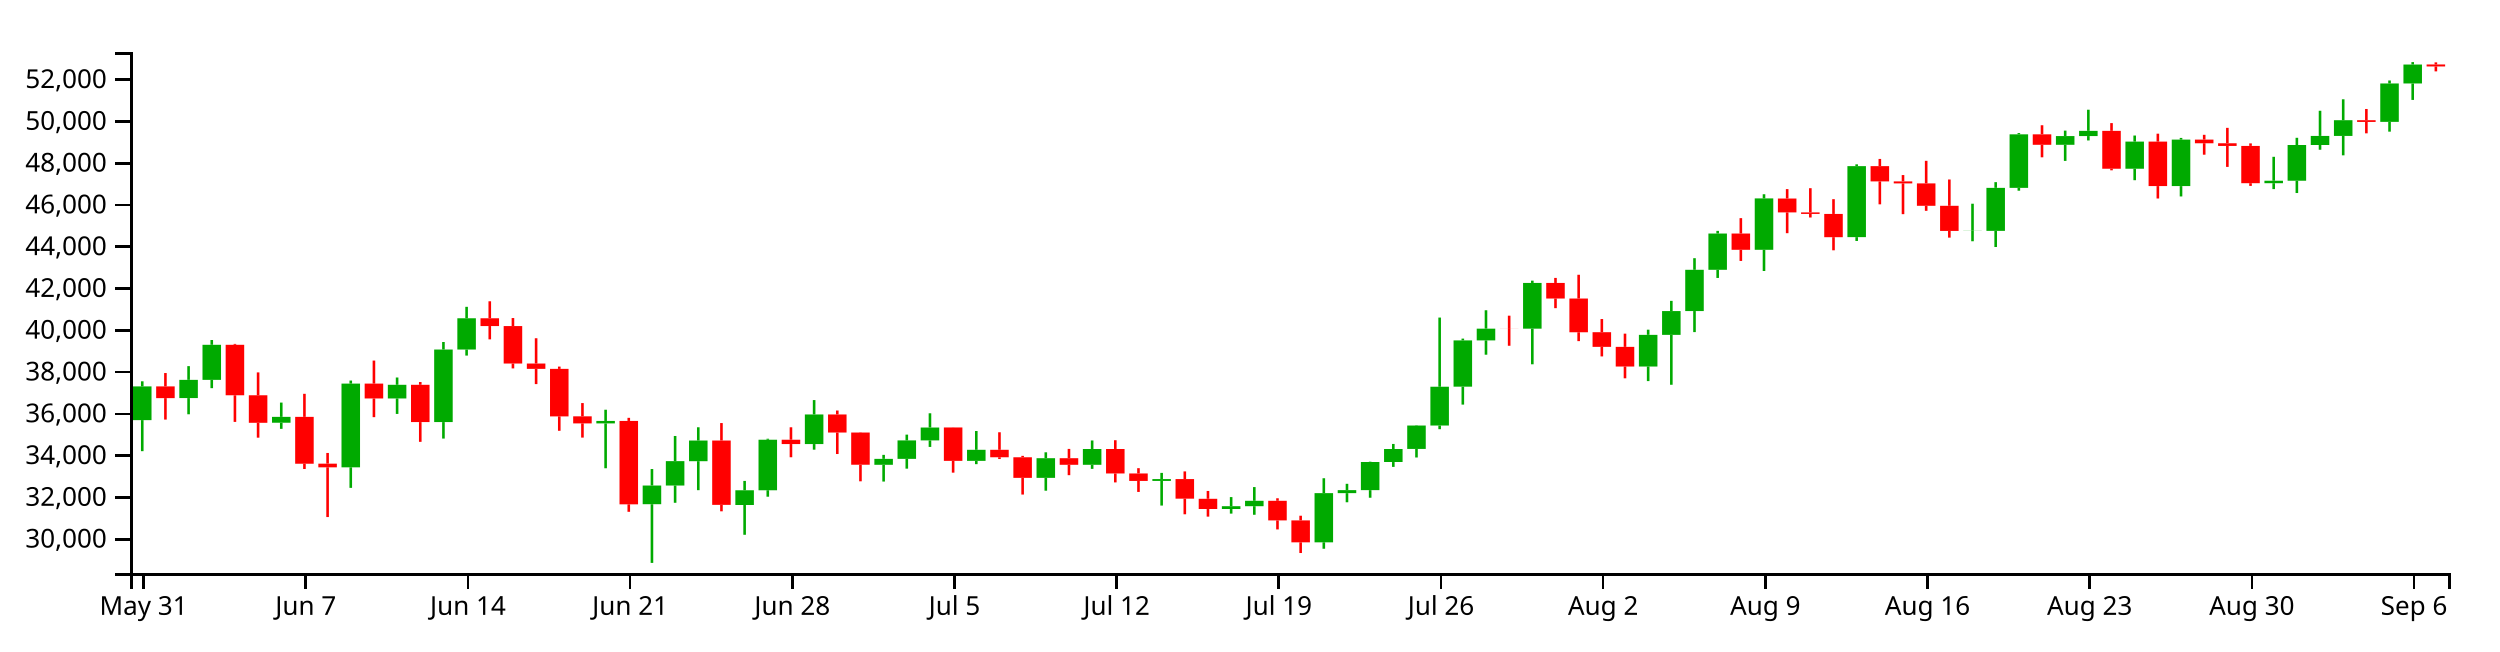
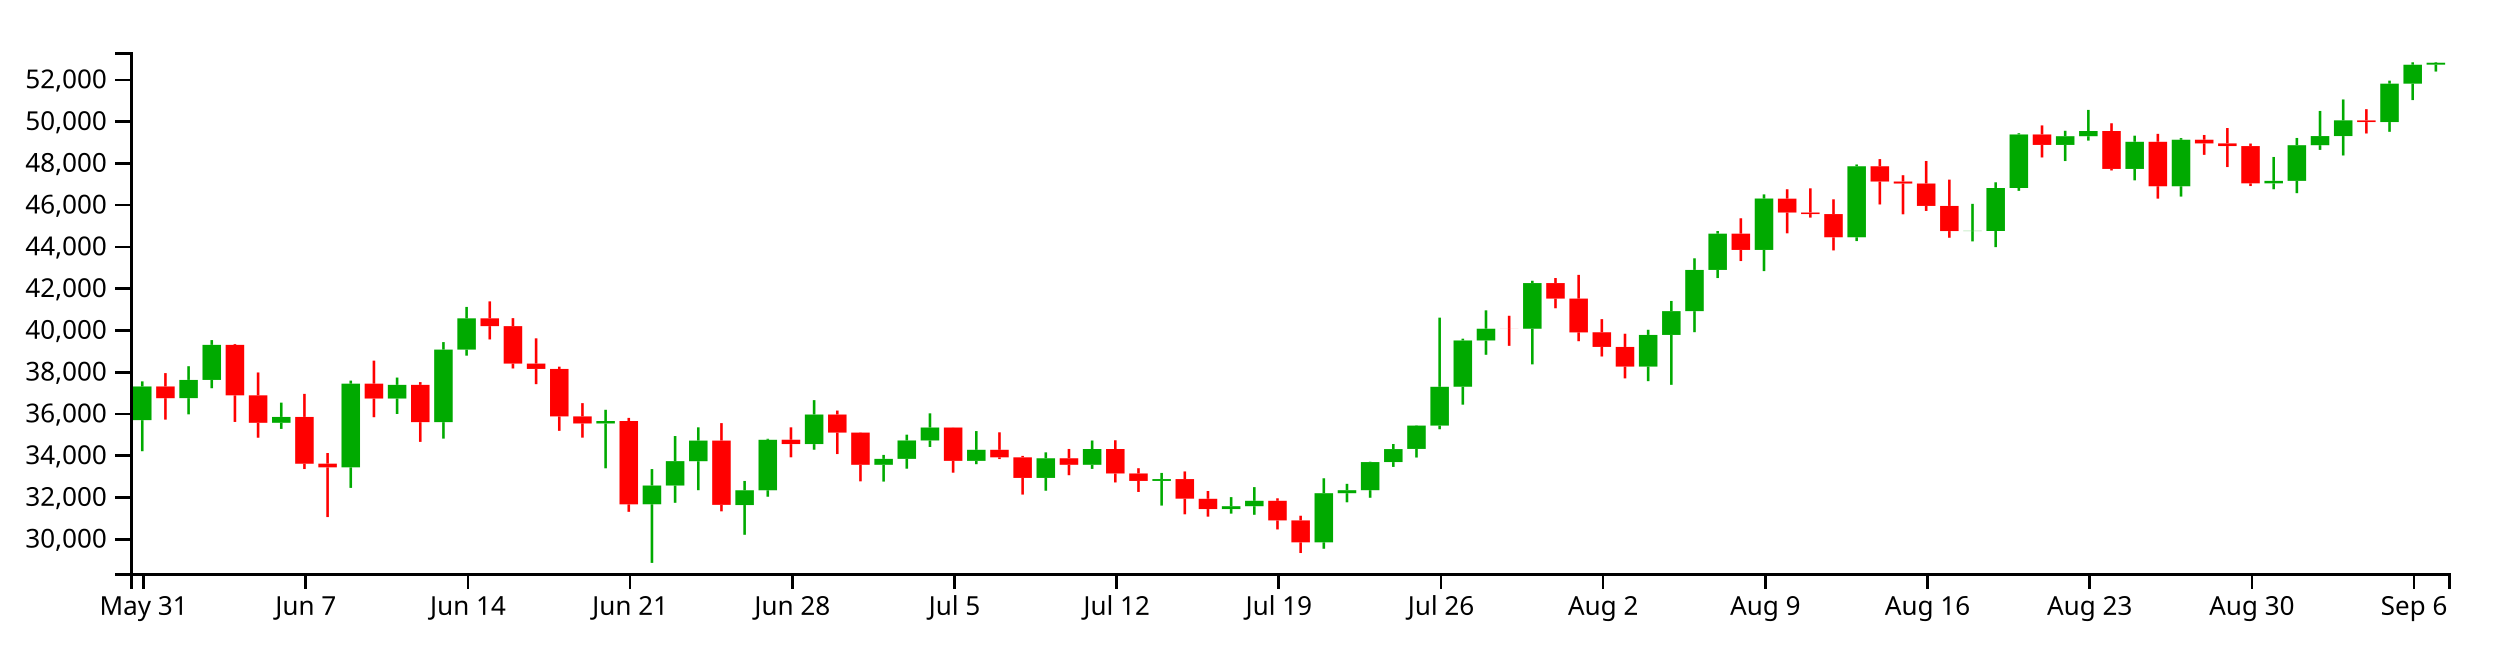
<svg xmlns="http://www.w3.org/2000/svg" version="1.1" width="960" height="250">
  <g transform="translate(50,20)">
    <style>.axis path,.axis line{fill:none;stroke:#000;shape-rendering:crispEdges;}path.candle{stroke:#000000;}path.candle.body{stroke-width:0;}path.candle.up{fill:#00AA00;stroke:#00AA00;}path.candle.down{fill:#FF0000;stroke:#FF0000;}</style>
    <g class="candlestick">
      <g class="data">
-         <path class="candle body up" d="M 1.068 141.319 l 7.117 0 L 8.185 128.384 l -7.117 0 L 1.068 141.319 M 18.86 132.868 l 7.117 0 L 25.978 125.859 l -7.117 0 L 18.86 132.868 M 27.757 125.859 l 7.117 0 L 34.874 112.398 l -7.117 0 L 27.757 125.859 M 54.446 142.323 l 7.117 0 L 61.563 140.075 l -7.117 0 L 54.446 142.323 M 81.136 159.451 l 7.117 0 L 88.253 127.308 l -7.117 0 L 81.136 159.451 M 98.928 133.004 l 7.117 0 L 106.046 127.757 l -7.117 0 L 98.928 133.004 M 116.721 142.082 l 7.117 0 L 123.838 114.213 l -7.117 0 L 116.721 142.082 M 125.618 114.213 l 7.117 0 L 132.735 102.216 l -7.117 0 L 125.618 114.213 M 178.996 142.583 l 7.117 0 L 186.114 141.649 l -7.117 0 L 178.996 142.583 M 196.789 173.621 l 7.117 0 L 203.906 166.439 l -7.117 0 L 196.789 173.621 M 205.686 166.439 l 7.117 0 L 212.803 157.066 l -7.117 0 L 205.686 166.439 M 214.582 157.09 l 7.117 0 L 221.699 149.165 l -7.117 0 L 214.582 157.09 M 232.375 173.926 l 7.117 0 L 239.492 168.251 l -7.117 0 L 232.375 173.926 M 241.271 168.251 l 7.117 0 L 248.389 148.866 l -7.117 0 L 241.271 168.251 M 259.064 150.514 l 7.117 0 L 266.182 139.15 l -7.117 0 L 259.064 150.514 M 285.754 158.476 l 7.117 0 L 292.871 156.196 l -7.117 0 L 285.754 158.476 M 294.65 156.196 l 7.117 0 L 301.767 149.117 l -7.117 0 L 294.65 156.196 M 303.547 149.117 l 7.117 0 L 310.664 144.165 l -7.117 0 L 303.547 149.117 M 321.339 156.969 l 7.117 0 L 328.457 152.719 l -7.117 0 L 321.339 156.969 M 348.029 163.502 l 7.117 0 L 355.146 155.961 l -7.117 0 L 348.029 163.502 M 365.822 158.471 l 7.117 0 L 372.939 152.406 l -7.117 0 L 365.822 158.471 M 392.511 164.678 l 7.117 0 L 399.628 163.949 l -7.117 0 L 392.511 164.678 M 419.2 175.468 l 7.117 0 L 426.317 174.376 l -7.117 0 L 419.2 175.468 M 428.097 174.376 l 7.117 0 L 435.214 172.302 l -7.117 0 L 428.097 174.376 M 454.786 188.25 l 7.117 0 L 461.903 169.367 l -7.117 0 L 454.786 188.25 M 463.683 169.367 l 7.117 0 L 470.8 168.217 l -7.117 0 L 463.683 169.367 M 472.579 168.219 l 7.117 0 L 479.696 157.419 l -7.117 0 L 472.579 168.219 M 481.475 157.419 l 7.117 0 L 488.593 152.413 l -7.117 0 L 481.475 157.419 M 490.372 152.386 l 7.117 0 L 497.489 143.406 l -7.117 0 L 490.372 152.386 M 499.268 143.406 l 7.117 0 L 506.385 128.514 l -7.117 0 L 499.268 143.406 M 508.165 128.485 l 7.117 0 L 515.282 110.705 l -7.117 0 L 508.165 128.485 M 517.061 110.715 l 7.117 0 L 524.178 106.2 l -7.117 0 L 517.061 110.715 M 534.854 106.208 l 7.117 0 L 541.971 88.659 l -7.117 0 L 534.854 106.208 M 579.336 120.738 l 7.117 0 L 586.453 108.577 l -7.117 0 L 579.336 120.738 M 588.233 108.577 l 7.117 0 L 595.35 99.439 l -7.117 0 L 588.233 108.577 M 597.129 99.439 l 7.117 0 L 604.246 83.602 l -7.117 0 L 597.129 99.439 M 606.026 83.602 l 7.117 0 L 613.143 69.68 l -7.117 0 L 606.026 83.602 M 623.818 75.922 l 7.117 0 L 630.936 56.197 l -7.117 0 L 623.818 75.922 M 659.404 71.063 l 7.117 0 L 666.521 43.792 l -7.117 0 L 659.404 71.063 M 703.886 68.69 l 7.117 0 L 711.004 68.615 l -7.117 0 L 703.886 68.69 M 712.783 68.662 l 7.117 0 L 719.9 52.129 l -7.117 0 L 712.783 68.662 M 721.679 52.129 l 7.117 0 L 728.796 31.58 l -7.117 0 L 721.679 52.129 M 739.472 35.595 l 7.117 0 L 746.589 32.247 l -7.117 0 L 739.472 35.595 M 748.369 32.247 l 7.117 0 L 755.486 30.245 l -7.117 0 L 748.369 32.247 M 766.162 44.802 l 7.117 0 L 773.279 34.38 l -7.117 0 L 766.162 44.802 M 783.954 51.461 l 7.117 0 L 791.072 33.606 l -7.117 0 L 783.954 51.461 M 819.54 50.346 l 7.117 0 L 826.657 49.399 l -7.117 0 L 819.54 50.346 M 828.437 49.399 l 7.117 0 L 835.554 35.686 l -7.117 0 L 828.437 49.399 M 837.333 35.686 l 7.117 0 L 844.45 32.188 l -7.117 0 L 837.333 35.686 M 846.23 32.188 l 7.117 0 L 853.347 26.152 l -7.117 0 L 846.23 32.188 M 864.022 26.806 l 7.117 0 L 871.14 12.053 l -7.117 0 L 864.022 26.806 M 872.919 12.053 l 7.117 0 L 880.036 4.777 l -7.117 0 L 872.919 12.053" />
-         <path class="candle body down" d="M 9.964 128.384 l 7.117 0 L 17.081 132.882 l -7.117 0 L 9.964 128.384 M 36.653 112.398 l 7.117 0 L 43.77 131.792 l -7.117 0 L 36.653 112.398 M 45.55 131.791 l 7.117 0 L 52.667 142.346 l -7.117 0 L 45.55 131.791 M 63.343 140.075 l 7.117 0 L 70.46 158.071 l -7.117 0 L 63.343 140.075 M 72.239 158.038 l 7.117 0 L 79.356 159.45 l -7.117 0 L 72.239 158.038 M 90.032 127.308 l 7.117 0 L 97.149 133.021 l -7.117 0 L 90.032 127.308 M 107.825 127.757 l 7.117 0 L 114.942 142.082 l -7.117 0 L 107.825 127.757 M 134.514 102.216 l 7.117 0 L 141.631 105.201 l -7.117 0 L 134.514 102.216 M 143.411 105.203 l 7.117 0 L 150.528 119.6 l -7.117 0 L 143.411 105.203 M 152.307 119.6 l 7.117 0 L 159.424 121.653 l -7.117 0 L 152.307 119.6 M 161.204 121.653 l 7.117 0 L 168.321 139.887 l -7.117 0 L 161.204 121.653 M 170.1 139.881 l 7.117 0 L 177.217 142.583 l -7.117 0 L 170.1 139.881 M 187.893 141.649 l 7.117 0 L 195.01 173.663 l -7.117 0 L 187.893 141.649 M 223.479 149.165 l 7.117 0 L 230.596 173.859 l -7.117 0 L 223.479 149.165 M 250.168 148.849 l 7.117 0 L 257.285 150.514 l -7.117 0 L 250.168 148.849 M 267.961 139.15 l 7.117 0 L 275.078 146.102 l -7.117 0 L 267.961 139.15 M 276.857 146.102 l 7.117 0 L 283.974 158.457 l -7.117 0 L 276.857 146.102 M 312.443 144.152 l 7.117 0 L 319.56 156.969 l -7.117 0 L 312.443 144.152 M 330.236 152.719 l 7.117 0 L 337.353 155.59 l -7.117 0 L 330.236 152.719 M 339.132 155.59 l 7.117 0 L 346.25 163.502 l -7.117 0 L 339.132 155.59 M 356.925 155.961 l 7.117 0 L 364.042 158.471 l -7.117 0 L 356.925 155.961 M 374.718 152.406 l 7.117 0 L 381.835 161.81 l -7.117 0 L 374.718 152.406 M 383.615 161.808 l 7.117 0 L 390.732 164.673 l -7.117 0 L 383.615 161.808 M 401.407 163.949 l 7.117 0 L 408.525 171.489 l -7.117 0 L 401.407 163.949 M 410.304 171.533 l 7.117 0 L 417.421 175.468 l -7.117 0 L 410.304 171.533 M 436.993 172.302 l 7.117 0 L 444.11 179.834 l -7.117 0 L 436.993 172.302 M 445.89 179.834 l 7.117 0 L 453.007 188.25 l -7.117 0 L 445.89 179.834 M 525.958 106.2 l 7.117 0 L 533.075 106.225 l -7.117 0 L 525.958 106.2 M 543.75 88.659 l 7.117 0 L 550.868 94.631 l -7.117 0 L 543.75 88.659 M 552.647 94.631 l 7.117 0 L 559.764 107.597 l -7.117 0 L 552.647 94.631 M 561.543 107.558 l 7.117 0 L 568.661 113.192 l -7.117 0 L 561.543 107.558 M 570.44 113.2 l 7.117 0 L 577.557 120.738 l -7.117 0 L 570.44 113.2 M 614.922 69.68 l 7.117 0 L 622.039 75.921 l -7.117 0 L 614.922 69.68 M 632.715 56.233 l 7.117 0 L 639.832 61.559 l -7.117 0 L 632.715 56.233 M 641.611 61.559 l 7.117 0 L 648.729 62.152 l -7.117 0 L 641.611 61.559 M 650.508 62.155 l 7.117 0 L 657.625 71.072 l -7.117 0 L 650.508 62.155 M 668.301 43.792 l 7.117 0 L 675.418 49.659 l -7.117 0 L 668.301 43.792 M 677.197 49.659 l 7.117 0 L 684.314 50.419 l -7.117 0 L 677.197 49.659 M 686.094 50.419 l 7.117 0 L 693.211 59.021 l -7.117 0 L 686.094 50.419 M 694.99 59.021 l 7.117 0 L 702.107 68.69 l -7.117 0 L 694.99 59.021 M 730.576 31.58 l 7.117 0 L 737.693 35.595 l -7.117 0 L 730.576 31.58 M 757.265 30.245 l 7.117 0 L 764.382 44.802 l -7.117 0 L 757.265 30.245 M 775.058 34.38 l 7.117 0 L 782.175 51.461 l -7.117 0 L 775.058 34.38 M 792.851 33.606 l 7.117 0 L 799.968 35.006 l -7.117 0 L 792.851 33.606 M 801.747 35.006 l 7.117 0 L 808.864 36.028 l -7.117 0 L 801.747 35.006 M 810.644 36.028 l 7.117 0 L 817.761 50.346 l -7.117 0 L 810.644 36.028 M 855.126 26.161 l 7.117 0 L 862.243 26.822 l -7.117 0 L 855.126 26.161 M 881.815 4.759 l 7.117 0 L 888.932 5.523 l -7.117 0 L 881.815 4.759" />
+         <path class="candle body up" d="M 1.068 141.34 l 7.117 0 L 8.185 128.41 l -7.117 0 L 1.068 141.34 M 18.86 132.892 l 7.117 0 L 25.978 125.885 l -7.117 0 L 18.86 132.892 M 27.757 125.885 l 7.117 0 L 34.874 112.43 l -7.117 0 L 27.757 125.885 M 54.446 142.343 l 7.117 0 L 61.563 140.096 l -7.117 0 L 54.446 142.343 M 81.136 159.464 l 7.117 0 L 88.253 127.334 l -7.117 0 L 81.136 159.464 M 98.928 133.028 l 7.117 0 L 106.046 127.783 l -7.117 0 L 98.928 133.028 M 116.721 142.102 l 7.117 0 L 123.838 114.244 l -7.117 0 L 116.721 142.102 M 125.618 114.244 l 7.117 0 L 132.735 102.251 l -7.117 0 L 125.618 114.244 M 178.996 142.603 l 7.117 0 L 186.114 141.669 l -7.117 0 L 178.996 142.603 M 196.789 173.63 l 7.117 0 L 203.906 166.45 l -7.117 0 L 196.789 173.63 M 205.686 166.45 l 7.117 0 L 212.803 157.081 l -7.117 0 L 205.686 166.45 M 214.582 157.105 l 7.117 0 L 221.699 149.183 l -7.117 0 L 214.582 157.105 M 232.375 173.935 l 7.117 0 L 239.492 168.261 l -7.117 0 L 232.375 173.935 M 241.271 168.261 l 7.117 0 L 248.389 148.884 l -7.117 0 L 241.271 168.261 M 259.064 150.531 l 7.117 0 L 266.182 139.171 l -7.117 0 L 259.064 150.531 M 285.754 158.49 l 7.117 0 L 292.871 156.211 l -7.117 0 L 285.754 158.49 M 294.65 156.211 l 7.117 0 L 301.767 149.134 l -7.117 0 L 294.65 156.211 M 303.547 149.134 l 7.117 0 L 310.664 144.184 l -7.117 0 L 303.547 149.134 M 321.339 156.984 l 7.117 0 L 328.457 152.735 l -7.117 0 L 321.339 156.984 M 348.029 163.514 l 7.117 0 L 355.146 155.976 l -7.117 0 L 348.029 163.514 M 365.822 158.486 l 7.117 0 L 372.939 152.423 l -7.117 0 L 365.822 158.486 M 392.511 164.69 l 7.117 0 L 399.628 163.961 l -7.117 0 L 392.511 164.69 M 419.2 175.476 l 7.117 0 L 426.317 174.384 l -7.117 0 L 419.2 175.476 M 428.097 174.384 l 7.117 0 L 435.214 172.311 l -7.117 0 L 428.097 174.384 M 454.786 188.253 l 7.117 0 L 461.903 169.377 l -7.117 0 L 454.786 188.253 M 463.683 169.377 l 7.117 0 L 470.8 168.228 l -7.117 0 L 463.683 169.377 M 472.579 168.23 l 7.117 0 L 479.696 157.433 l -7.117 0 L 472.579 168.23 M 481.475 157.433 l 7.117 0 L 488.593 152.43 l -7.117 0 L 481.475 157.433 M 490.372 152.403 l 7.117 0 L 497.489 143.426 l -7.117 0 L 490.372 152.403 M 499.268 143.426 l 7.117 0 L 506.385 128.54 l -7.117 0 L 499.268 143.426 M 508.165 128.51 l 7.117 0 L 515.282 110.737 l -7.117 0 L 508.165 128.51 M 517.061 110.747 l 7.117 0 L 524.178 106.234 l -7.117 0 L 517.061 110.747 M 534.854 106.242 l 7.117 0 L 541.971 88.699 l -7.117 0 L 534.854 106.242 M 579.336 120.767 l 7.117 0 L 586.453 108.61 l -7.117 0 L 579.336 120.767 M 588.233 108.61 l 7.117 0 L 595.35 99.475 l -7.117 0 L 588.233 108.61 M 597.129 99.475 l 7.117 0 L 604.246 83.644 l -7.117 0 L 597.129 99.475 M 606.026 83.644 l 7.117 0 L 613.143 69.727 l -7.117 0 L 606.026 83.644 M 623.818 75.967 l 7.117 0 L 630.936 56.25 l -7.117 0 L 623.818 75.967 M 659.404 71.11 l 7.117 0 L 666.521 43.849 l -7.117 0 L 659.404 71.11 M 703.886 68.738 l 7.117 0 L 711.004 68.663 l -7.117 0 L 703.886 68.738 M 712.783 68.71 l 7.117 0 L 719.9 52.183 l -7.117 0 L 712.783 68.71 M 721.679 52.183 l 7.117 0 L 728.796 31.641 l -7.117 0 L 721.679 52.183 M 739.472 35.655 l 7.117 0 L 746.589 32.309 l -7.117 0 L 739.472 35.655 M 748.369 32.309 l 7.117 0 L 755.486 30.307 l -7.117 0 L 748.369 32.309 M 766.162 44.859 l 7.117 0 L 773.279 34.441 l -7.117 0 L 766.162 44.859 M 783.954 51.515 l 7.117 0 L 791.072 33.667 l -7.117 0 L 783.954 51.515 M 819.54 50.4 l 7.117 0 L 826.657 49.454 l -7.117 0 L 819.54 50.4 M 828.437 49.454 l 7.117 0 L 835.554 35.746 l -7.117 0 L 828.437 49.454 M 837.333 35.746 l 7.117 0 L 844.45 32.249 l -7.117 0 L 837.333 35.746 M 846.23 32.249 l 7.117 0 L 853.347 26.216 l -7.117 0 L 846.23 32.249 M 864.022 26.87 l 7.117 0 L 871.14 12.122 l -7.117 0 L 864.022 26.87 M 872.919 12.122 l 7.117 0 L 880.036 4.849 l -7.117 0 L 872.919 12.122 M 881.815 4.831 l 7.117 0 L 888.932 4.088 l -7.117 0 L 881.815 4.831" />
+         <path class="candle body down" d="M 9.964 128.41 l 7.117 0 L 17.081 132.906 l -7.117 0 L 9.964 128.41 M 36.653 112.43 l 7.117 0 L 43.77 131.816 l -7.117 0 L 36.653 112.43 M 45.55 131.815 l 7.117 0 L 52.667 142.366 l -7.117 0 L 45.55 131.815 M 63.343 140.096 l 7.117 0 L 70.46 158.085 l -7.117 0 L 63.343 140.096 M 72.239 158.052 l 7.117 0 L 79.356 159.464 l -7.117 0 L 72.239 158.052 M 90.032 127.334 l 7.117 0 L 97.149 133.045 l -7.117 0 L 90.032 127.334 M 107.825 127.783 l 7.117 0 L 114.942 142.103 l -7.117 0 L 107.825 127.783 M 134.514 102.251 l 7.117 0 L 141.631 105.236 l -7.117 0 L 134.514 102.251 M 143.411 105.237 l 7.117 0 L 150.528 119.628 l -7.117 0 L 143.411 105.237 M 152.307 119.628 l 7.117 0 L 159.424 121.681 l -7.117 0 L 152.307 119.628 M 161.204 121.681 l 7.117 0 L 168.321 139.908 l -7.117 0 L 161.204 121.681 M 170.1 139.903 l 7.117 0 L 177.217 142.603 l -7.117 0 L 170.1 139.903 M 187.893 141.669 l 7.117 0 L 195.01 173.671 l -7.117 0 L 187.893 141.669 M 223.479 149.183 l 7.117 0 L 230.596 173.868 l -7.117 0 L 223.479 149.183 M 250.168 148.867 l 7.117 0 L 257.285 150.531 l -7.117 0 L 250.168 148.867 M 267.961 139.171 l 7.117 0 L 275.078 146.12 l -7.117 0 L 267.961 139.171 M 276.857 146.12 l 7.117 0 L 283.974 158.471 l -7.117 0 L 276.857 146.12 M 312.443 144.171 l 7.117 0 L 319.56 156.984 l -7.117 0 L 312.443 144.171 M 330.236 152.735 l 7.117 0 L 337.353 155.605 l -7.117 0 L 330.236 152.735 M 339.132 155.605 l 7.117 0 L 346.25 163.514 l -7.117 0 L 339.132 155.605 M 356.925 155.976 l 7.117 0 L 364.042 158.486 l -7.117 0 L 356.925 155.976 M 374.718 152.423 l 7.117 0 L 381.835 161.823 l -7.117 0 L 374.718 152.423 M 383.615 161.821 l 7.117 0 L 390.732 164.684 l -7.117 0 L 383.615 161.821 M 401.407 163.961 l 7.117 0 L 408.525 171.498 l -7.117 0 L 401.407 163.961 M 410.304 171.542 l 7.117 0 L 417.421 175.476 l -7.117 0 L 410.304 171.542 M 436.993 172.311 l 7.117 0 L 444.11 179.84 l -7.117 0 L 436.993 172.311 M 445.89 179.84 l 7.117 0 L 453.007 188.253 l -7.117 0 L 445.89 179.84 M 525.958 106.234 l 7.117 0 L 533.075 106.258 l -7.117 0 L 525.958 106.234 M 543.75 88.7 l 7.117 0 L 550.868 94.669 l -7.117 0 L 543.75 88.7 M 552.647 94.669 l 7.117 0 L 559.764 107.63 l -7.117 0 L 552.647 94.669 M 561.543 107.591 l 7.117 0 L 568.661 113.223 l -7.117 0 L 561.543 107.591 M 570.44 113.231 l 7.117 0 L 577.557 120.767 l -7.117 0 L 570.44 113.231 M 614.922 69.727 l 7.117 0 L 622.039 75.967 l -7.117 0 L 614.922 69.727 M 632.715 56.286 l 7.117 0 L 639.832 61.609 l -7.117 0 L 632.715 56.286 M 641.611 61.609 l 7.117 0 L 648.729 62.202 l -7.117 0 L 641.611 61.609 M 650.508 62.205 l 7.117 0 L 657.625 71.119 l -7.117 0 L 650.508 62.205 M 668.301 43.849 l 7.117 0 L 675.418 49.714 l -7.117 0 L 668.301 43.849 M 677.197 49.714 l 7.117 0 L 684.314 50.473 l -7.117 0 L 677.197 49.714 M 686.094 50.473 l 7.117 0 L 693.211 59.073 l -7.117 0 L 686.094 50.473 M 694.99 59.073 l 7.117 0 L 702.107 68.738 l -7.117 0 L 694.99 59.073 M 730.576 31.641 l 7.117 0 L 737.693 35.655 l -7.117 0 L 730.576 31.641 M 757.265 30.307 l 7.117 0 L 764.382 44.859 l -7.117 0 L 757.265 30.307 M 775.058 34.441 l 7.117 0 L 782.175 51.515 l -7.117 0 L 775.058 34.441 M 792.851 33.667 l 7.117 0 L 799.968 35.066 l -7.117 0 L 792.851 33.667 M 801.747 35.066 l 7.117 0 L 808.864 36.089 l -7.117 0 L 801.747 35.066 M 810.644 36.088 l 7.117 0 L 817.761 50.4 l -7.117 0 L 810.644 36.088 M 855.126 26.225 l 7.117 0 L 862.243 26.885 l -7.117 0 L 855.126 26.225" />
        <path class="candle body equal" />
-         <path class="candle wick up" d="M 4.626 126.418 L 4.626 128.384 M 4.626 141.319 L 4.626 153.25 M 22.419 120.594 L 22.419 125.859 M 22.419 132.868 L 22.419 139.083 M 31.315 110.56 L 31.315 112.398 M 31.315 125.859 L 31.315 129.057 M 58.005 134.591 L 58.005 140.075 M 58.005 142.323 L 58.005 144.682 M 84.694 126.131 L 84.694 127.308 M 84.694 159.451 L 84.694 167.343 M 102.487 124.963 L 102.487 127.757 M 102.487 133.004 L 102.487 138.949 M 120.28 111.33 L 120.28 114.213 M 120.28 142.082 L 120.28 148.412 M 129.176 97.822 L 129.176 102.216 M 129.176 114.213 L 129.176 116.544 M 182.555 137.337 L 182.555 141.649 M 182.555 142.583 L 182.555 159.81 M 200.348 160.108 L 200.348 166.439 M 200.348 173.621 L 200.348 196.154 M 209.244 147.417 L 209.244 157.066 M 209.244 166.439 L 209.244 173.069 M 218.141 144.072 L 218.141 149.165 M 218.141 157.09 L 218.141 168.228 M 235.934 164.671 L 235.934 168.251 M 235.934 173.926 L 235.934 185.357 M 244.83 148.476 L 244.83 148.866 M 244.83 168.251 L 244.83 170.739 M 262.623 133.629 L 262.623 139.15 M 262.623 150.514 L 262.623 152.676 M 289.312 154.668 L 289.312 156.196 M 289.312 158.476 L 289.312 164.919 M 298.209 146.899 L 298.209 149.117 M 298.209 156.196 L 298.209 159.964 M 307.105 138.699 L 307.105 144.165 M 307.105 149.117 L 307.105 151.619 M 324.898 145.509 L 324.898 152.719 M 324.898 156.969 L 324.898 158.238 M 351.587 153.682 L 351.587 155.961 M 351.587 163.502 L 351.587 168.432 M 369.38 149.142 L 369.38 152.406 M 369.38 158.471 L 369.38 160.047 M 396.07 161.59 L 396.07 163.949 M 396.07 164.678 L 396.07 174.136 M 422.759 170.88 L 422.759 174.376 M 422.759 175.468 L 422.759 177.229 M 431.655 167.037 L 431.655 172.302 M 431.655 174.376 L 431.655 177.673 M 458.345 163.644 L 458.345 169.367 M 458.345 188.25 L 458.345 190.719 M 467.241 165.783 L 467.241 168.217 M 467.241 169.367 L 467.241 172.868 M 476.138 157.291 L 476.138 157.419 M 476.138 168.219 L 476.138 171.133 M 485.034 150.473 L 485.034 152.413 M 485.034 157.419 L 485.034 159.287 M 493.93 143.27 L 493.93 143.406 M 493.93 152.386 L 493.93 155.678 M 502.827 101.945 L 502.827 128.514 M 502.827 143.406 L 502.827 144.812 M 511.723 110.026 L 511.723 110.705 M 511.723 128.485 L 511.723 135.369 M 520.62 99.138 L 520.62 106.2 M 520.62 110.715 L 520.62 116.207 M 538.413 87.774 L 538.413 88.659 M 538.413 106.208 L 538.413 119.887 M 582.895 106.6 L 582.895 108.577 M 582.895 120.738 L 582.895 126.341 M 591.791 95.528 L 591.791 99.439 M 591.791 108.577 L 591.791 127.752 M 600.688 79.146 L 600.688 83.602 M 600.688 99.439 L 600.688 107.529 M 609.584 68.657 L 609.584 69.68 M 609.584 83.602 L 609.584 86.734 M 627.377 54.587 L 627.377 56.197 M 627.377 75.922 L 627.377 84.066 M 662.963 43.102 L 662.963 43.792 M 662.963 71.063 L 662.963 72.528 M 707.445 58.23 L 707.445 68.615 M 707.445 68.69 L 707.445 72.642 M 716.341 49.944 L 716.341 52.129 M 716.341 68.662 L 716.341 74.852 M 725.238 31.094 L 725.238 31.58 M 725.238 52.129 L 725.238 53.233 M 743.031 30.156 L 743.031 32.247 M 743.031 35.595 L 743.031 41.786 M 751.927 22.134 L 751.927 30.245 M 751.927 32.247 L 751.927 33.934 M 769.72 32.046 L 769.72 34.38 M 769.72 44.802 L 769.72 49.196 M 787.513 32.964 L 787.513 33.606 M 787.513 51.461 L 787.513 55.438 M 823.099 40.213 L 823.099 49.399 M 823.099 50.346 L 823.099 52.615 M 831.995 32.915 L 831.995 35.686 M 831.995 49.399 L 831.995 54.123 M 840.892 22.534 L 840.892 32.188 M 840.892 35.686 L 840.892 37.503 M 849.788 18.124 L 849.788 26.152 M 849.788 32.188 L 849.788 39.646 M 867.581 10.905 L 867.581 12.053 M 867.581 26.806 L 867.581 30.557 M 876.477 3.846 L 876.477 4.777 M 876.477 12.053 L 876.477 18.37" style="stroke-width: 1px;" />
-         <path class="candle wick down" d="M 13.523 123.243 L 13.523 128.384 M 13.523 132.882 L 13.523 141.121 M 40.212 112.059 L 40.212 112.398 M 40.212 131.792 L 40.212 142.01 M 49.108 123.001 L 49.108 131.791 M 49.108 142.346 L 49.108 148.067 M 66.901 131.222 L 66.901 140.075 M 66.901 158.071 L 66.901 160.099 M 75.798 153.938 L 75.798 158.038 M 75.798 159.45 L 75.798 178.547 M 93.591 118.461 L 93.591 127.308 M 93.591 133.021 L 93.591 140.19 M 111.383 126.701 L 111.383 127.757 M 111.383 142.082 L 111.383 149.668 M 138.073 95.689 L 138.073 102.216 M 138.073 105.201 L 138.073 110.316 M 146.969 102.128 L 146.969 105.203 M 146.969 119.6 L 146.969 121.469 M 155.866 109.887 L 155.866 119.6 M 155.866 121.653 L 155.866 127.493 M 164.762 120.772 L 164.762 121.653 M 164.762 139.887 L 164.762 145.426 M 173.659 134.776 L 173.659 139.881 M 173.659 142.583 L 173.659 148.039 M 191.451 140.447 L 191.451 141.649 M 191.451 173.663 L 191.451 176.532 M 227.037 142.452 L 227.037 149.165 M 227.037 173.859 L 227.037 176.342 M 253.727 144.075 L 253.727 148.849 M 253.727 150.514 L 253.727 155.585 M 271.519 137.639 L 271.519 139.15 M 271.519 146.102 L 271.519 154.343 M 280.416 146.001 L 280.416 146.102 M 280.416 158.457 L 280.416 164.823 M 316.002 144.106 L 316.002 144.152 M 316.002 156.969 L 316.002 161.498 M 333.794 145.989 L 333.794 152.719 M 333.794 155.59 L 333.794 156.266 M 342.691 155.048 L 342.691 155.59 M 342.691 163.502 L 342.691 169.909 M 360.484 152.382 L 360.484 155.961 M 360.484 158.471 L 360.484 162.467 M 378.277 149.042 L 378.277 152.406 M 378.277 161.81 L 378.277 165.246 M 387.173 159.778 L 387.173 161.808 M 387.173 164.673 L 387.173 168.904 M 404.966 161.019 L 404.966 163.949 M 404.966 171.489 L 404.966 177.481 M 413.862 168.527 L 413.862 171.533 M 413.862 175.468 L 413.862 178.387 M 440.552 171.336 L 440.552 172.302 M 440.552 179.834 L 440.552 183.3 M 449.448 178.041 L 449.448 179.834 M 449.448 188.25 L 449.448 192.36 M 529.516 101.223 L 529.516 106.2 M 529.516 106.225 L 529.516 112.774 M 547.309 86.721 L 547.309 88.659 M 547.309 94.631 L 547.309 98.334 M 556.206 85.51 L 556.206 94.631 M 556.206 107.597 L 556.206 110.993 M 565.102 102.507 L 565.102 107.558 M 565.102 113.192 L 565.102 116.865 M 573.998 108.121 L 573.998 113.2 M 573.998 120.738 L 573.998 125.27 M 618.481 63.764 L 618.481 69.68 M 618.481 75.921 L 618.481 80.2 M 636.273 52.615 L 636.273 56.233 M 636.273 61.559 L 636.273 69.544 M 645.17 52.266 L 645.17 61.559 M 645.17 62.152 L 645.17 63.515 M 654.066 56.48 L 654.066 62.155 M 654.066 71.072 L 654.066 76.117 M 671.859 41.032 L 671.859 43.792 M 671.859 49.659 L 671.859 58.462 M 680.756 47.223 L 680.756 49.659 M 680.756 50.419 L 680.756 62.24 M 689.652 41.756 L 689.652 50.419 M 689.652 59.021 L 689.652 60.957 M 698.549 48.925 L 698.549 59.021 M 698.549 68.69 L 698.549 71.256 M 734.134 28.094 L 734.134 31.58 M 734.134 35.595 L 734.134 40.407 M 760.824 27.268 L 760.824 30.245 M 760.824 44.802 L 760.824 45.396 M 778.617 31.336 L 778.617 34.38 M 778.617 51.461 L 778.617 56.224 M 796.409 31.768 L 796.409 33.606 M 796.409 35.006 L 796.409 39.405 M 805.306 29.095 L 805.306 35.006 M 805.306 36.028 L 805.306 44.092 M 814.202 35.06 L 814.202 36.028 M 814.202 50.346 L 814.202 51.388 M 858.685 21.848 L 858.685 26.161 M 858.685 26.822 L 858.685 31.198 M 885.374 3.951 L 885.374 4.759 M 885.374 5.523 L 885.374 7.407" style="stroke-width: 1px;" />
+         <path class="candle wick up" d="M 4.626 126.444 L 4.626 128.41 M 4.626 141.34 L 4.626 153.266 M 22.419 120.623 L 22.419 125.885 M 22.419 132.892 L 22.419 139.105 M 31.315 110.592 L 31.315 112.43 M 31.315 125.885 L 31.315 129.082 M 58.005 134.614 L 58.005 140.096 M 58.005 142.343 L 58.005 144.701 M 84.694 126.157 L 84.694 127.334 M 84.694 159.464 L 84.694 167.354 M 102.487 124.989 L 102.487 127.783 M 102.487 133.028 L 102.487 138.97 M 120.28 111.362 L 120.28 114.244 M 120.28 142.102 L 120.28 148.43 M 129.176 97.859 L 129.176 102.251 M 129.176 114.244 L 129.176 116.574 M 182.555 137.359 L 182.555 141.669 M 182.555 142.603 L 182.555 159.824 M 200.348 160.122 L 200.348 166.45 M 200.348 173.63 L 200.348 196.154 M 209.244 147.435 L 209.244 157.081 M 209.244 166.45 L 209.244 173.078 M 218.141 144.092 L 218.141 149.183 M 218.141 157.105 L 218.141 168.238 M 235.934 164.683 L 235.934 168.261 M 235.934 173.935 L 235.934 185.361 M 244.83 148.494 L 244.83 148.884 M 244.83 168.261 L 244.83 170.749 M 262.623 133.652 L 262.623 139.171 M 262.623 150.531 L 262.623 152.692 M 289.312 154.684 L 289.312 156.211 M 289.312 158.49 L 289.312 164.931 M 298.209 146.917 L 298.209 149.134 M 298.209 156.211 L 298.209 159.978 M 307.105 138.721 L 307.105 144.184 M 307.105 149.134 L 307.105 151.636 M 324.898 145.528 L 324.898 152.735 M 324.898 156.984 L 324.898 158.252 M 351.587 153.698 L 351.587 155.976 M 351.587 163.514 L 351.587 168.443 M 369.38 149.159 L 369.38 152.423 M 369.38 158.486 L 369.38 160.06 M 396.07 161.603 L 396.07 163.961 M 396.07 164.69 L 396.07 174.144 M 422.759 170.889 L 422.759 174.384 M 422.759 175.476 L 422.759 177.237 M 431.655 167.048 L 431.655 172.311 M 431.655 174.384 L 431.655 177.68 M 458.345 163.656 L 458.345 169.377 M 458.345 188.253 L 458.345 190.721 M 467.241 165.794 L 467.241 168.228 M 467.241 169.377 L 467.241 172.877 M 476.138 157.306 L 476.138 157.433 M 476.138 168.23 L 476.138 171.143 M 485.034 150.49 L 485.034 152.43 M 485.034 157.433 L 485.034 159.301 M 493.93 143.29 L 493.93 143.426 M 493.93 152.403 L 493.93 155.693 M 502.827 101.98 L 502.827 128.54 M 502.827 143.426 L 502.827 144.831 M 511.723 110.058 L 511.723 110.737 M 511.723 128.51 L 511.723 135.392 M 520.62 99.174 L 520.62 106.234 M 520.62 110.747 L 520.62 116.237 M 538.413 87.815 L 538.413 88.699 M 538.413 106.242 L 538.413 119.915 M 582.895 106.634 L 582.895 108.61 M 582.895 120.767 L 582.895 126.367 M 591.791 95.566 L 591.791 99.475 M 591.791 108.61 L 591.791 127.777 M 600.688 79.189 L 600.688 83.644 M 600.688 99.475 L 600.688 107.562 M 609.584 68.705 L 609.584 69.727 M 609.584 83.644 L 609.584 86.775 M 627.377 54.64 L 627.377 56.25 M 627.377 75.967 L 627.377 84.108 M 662.963 43.159 L 662.963 43.849 M 662.963 71.11 L 662.963 72.575 M 707.445 58.281 L 707.445 68.663 M 707.445 68.738 L 707.445 72.688 M 716.341 49.999 L 716.341 52.183 M 716.341 68.71 L 716.341 74.898 M 725.238 31.156 L 725.238 31.641 M 725.238 52.183 L 725.238 53.286 M 743.031 30.218 L 743.031 32.309 M 743.031 35.655 L 743.031 41.844 M 751.927 22.2 L 751.927 30.307 M 751.927 32.309 L 751.927 33.994 M 769.72 32.108 L 769.72 34.441 M 769.72 44.859 L 769.72 49.251 M 787.513 33.025 L 787.513 33.667 M 787.513 51.515 L 787.513 55.491 M 823.099 40.272 L 823.099 49.454 M 823.099 50.4 L 823.099 52.669 M 831.995 32.976 L 831.995 35.746 M 831.995 49.454 L 831.995 54.176 M 840.892 22.6 L 840.892 32.249 M 840.892 35.746 L 840.892 37.562 M 849.788 18.191 L 849.788 26.216 M 849.788 32.249 L 849.788 39.705 M 867.581 10.974 L 867.581 12.122 M 867.581 26.87 L 867.581 30.619 M 876.477 3.918 L 876.477 4.849 M 876.477 12.122 L 876.477 18.437 M 885.374 3.846 L 885.374 4.088 M 885.374 4.831 L 885.374 7.478" style="stroke-width: 1px;" />
+         <path class="candle wick down" d="M 13.523 123.27 L 13.523 128.41 M 13.523 132.906 L 13.523 141.141 M 40.212 112.091 L 40.212 112.43 M 40.212 131.816 L 40.212 142.03 M 49.108 123.028 L 49.108 131.815 M 49.108 142.366 L 49.108 148.085 M 66.901 131.247 L 66.901 140.096 M 66.901 158.085 L 66.901 160.112 M 75.798 153.954 L 75.798 158.052 M 75.798 159.464 L 75.798 178.554 M 93.591 118.49 L 93.591 127.334 M 93.591 133.045 L 93.591 140.211 M 111.383 126.728 L 111.383 127.783 M 111.383 142.103 L 111.383 149.686 M 138.073 95.726 L 138.073 102.251 M 138.073 105.236 L 138.073 110.348 M 146.969 102.164 L 146.969 105.237 M 146.969 119.628 L 146.969 121.497 M 155.866 109.919 L 155.866 119.628 M 155.866 121.681 L 155.866 127.518 M 164.762 120.8 L 164.762 121.681 M 164.762 139.908 L 164.762 145.445 M 173.659 134.799 L 173.659 139.903 M 173.659 142.603 L 173.659 148.057 M 191.451 140.468 L 191.451 141.669 M 191.451 173.671 L 191.451 176.54 M 227.037 142.472 L 227.037 149.183 M 227.037 173.868 L 227.037 176.349 M 253.727 144.094 L 253.727 148.867 M 253.727 150.531 L 253.727 155.6 M 271.519 137.661 L 271.519 139.171 M 271.519 146.12 L 271.519 154.359 M 280.416 146.02 L 280.416 146.12 M 280.416 158.471 L 280.416 164.835 M 316.002 144.126 L 316.002 144.171 M 316.002 156.984 L 316.002 161.511 M 333.794 146.008 L 333.794 152.735 M 333.794 155.605 L 333.794 156.281 M 342.691 155.064 L 342.691 155.605 M 342.691 163.514 L 342.691 169.918 M 360.484 152.399 L 360.484 155.976 M 360.484 158.486 L 360.484 162.479 M 378.277 149.06 L 378.277 152.423 M 378.277 161.823 L 378.277 165.257 M 387.173 159.791 L 387.173 161.821 M 387.173 164.684 L 387.173 168.914 M 404.966 161.032 L 404.966 163.961 M 404.966 171.498 L 404.966 177.488 M 413.862 168.538 L 413.862 171.542 M 413.862 175.476 L 413.862 178.394 M 440.552 171.346 L 440.552 172.311 M 440.552 179.84 L 440.552 183.305 M 449.448 178.048 L 449.448 179.84 M 449.448 188.253 L 449.448 192.361 M 529.516 101.259 L 529.516 106.234 M 529.516 106.258 L 529.516 112.805 M 547.309 86.762 L 547.309 88.7 M 547.309 94.669 L 547.309 98.371 M 556.206 85.551 L 556.206 94.669 M 556.206 107.63 L 556.206 111.025 M 565.102 102.542 L 565.102 107.591 M 565.102 113.223 L 565.102 116.894 M 573.998 108.154 L 573.998 113.231 M 573.998 120.767 L 573.998 125.297 M 618.481 63.814 L 618.481 69.727 M 618.481 75.967 L 618.481 80.243 M 636.273 52.669 L 636.273 56.286 M 636.273 61.609 L 636.273 69.591 M 645.17 52.32 L 645.17 61.609 M 645.17 62.202 L 645.17 63.564 M 654.066 56.533 L 654.066 62.205 M 654.066 71.119 L 654.066 76.162 M 671.859 41.091 L 671.859 43.849 M 671.859 49.714 L 671.859 58.514 M 680.756 47.278 L 680.756 49.714 M 680.756 50.473 L 680.756 62.291 M 689.652 41.814 L 689.652 50.473 M 689.652 59.073 L 689.652 61.008 M 698.549 48.98 L 698.549 59.073 M 698.549 68.738 L 698.549 71.303 M 734.134 28.157 L 734.134 31.641 M 734.134 35.655 L 734.134 40.465 M 760.824 27.331 L 760.824 30.307 M 760.824 44.859 L 760.824 45.452 M 778.617 31.398 L 778.617 34.441 M 778.617 51.515 L 778.617 56.277 M 796.409 31.83 L 796.409 33.667 M 796.409 35.066 L 796.409 39.464 M 805.306 29.157 L 805.306 35.066 M 805.306 36.089 L 805.306 44.149 M 814.202 35.12 L 814.202 36.088 M 814.202 50.4 L 814.202 51.442 M 858.685 21.914 L 858.685 26.225 M 858.685 26.885 L 858.685 31.26" style="stroke-width: 1px;" />
        <path class="candle wick equal" style="stroke-width: 1px;" />
      </g>
    </g>
    <g class="x axis" transform="translate(0,200)" fill="none" font-size="10" font-family="sans-serif" text-anchor="middle">
      <path class="domain" stroke="#000" d="M0.5,6V0.5H890.5V6" />
      <g class="tick" opacity="1" transform="translate(4.62615,0)">
        <line stroke="#000" y2="6" x1="0.5" x2="0.5" />
        <text fill="#000" y="9" x="0.5" dy="0.71em">May 31</text>
      </g>
      <g class="tick" opacity="1" transform="translate(66.90124,0)">
        <line stroke="#000" y2="6" x1="0.5" x2="0.5" />
        <text fill="#000" y="9" x="0.5" dy="0.71em">Jun  7</text>
      </g>
      <g class="tick" opacity="1" transform="translate(129.1763,0)">
        <line stroke="#000" y2="6" x1="0.5" x2="0.5" />
        <text fill="#000" y="9" x="0.5" dy="0.71em">Jun 14</text>
      </g>
      <g class="tick" opacity="1" transform="translate(191.4514,0)">
        <line stroke="#000" y2="6" x1="0.5" x2="0.5" />
        <text fill="#000" y="9" x="0.5" dy="0.71em">Jun 21</text>
      </g>
      <g class="tick" opacity="1" transform="translate(253.7265,0)">
        <line stroke="#000" y2="6" x1="0.5" x2="0.5" />
        <text fill="#000" y="9" x="0.5" dy="0.71em">Jun 28</text>
      </g>
      <g class="tick" opacity="1" transform="translate(316.0016,0)">
        <line stroke="#000" y2="6" x1="0.5" x2="0.5" />
        <text fill="#000" y="9" x="0.5" dy="0.71em">Jul  5</text>
      </g>
      <g class="tick" opacity="1" transform="translate(378.2767,0)">
        <line stroke="#000" y2="6" x1="0.5" x2="0.5" />
        <text fill="#000" y="9" x="0.5" dy="0.71em">Jul 12</text>
      </g>
      <g class="tick" opacity="1" transform="translate(440.5518,0)">
        <line stroke="#000" y2="6" x1="0.5" x2="0.5" />
        <text fill="#000" y="9" x="0.5" dy="0.71em">Jul 19</text>
      </g>
      <g class="tick" opacity="1" transform="translate(502.8269,0)">
        <line stroke="#000" y2="6" x1="0.5" x2="0.5" />
        <text fill="#000" y="9" x="0.5" dy="0.71em">Jul 26</text>
      </g>
      <g class="tick" opacity="1" transform="translate(565.102,0)">
        <line stroke="#000" y2="6" x1="0.5" x2="0.5" />
        <text fill="#000" y="9" x="0.5" dy="0.71em">Aug  2</text>
      </g>
      <g class="tick" opacity="1" transform="translate(627.377,0)">
        <line stroke="#000" y2="6" x1="0.5" x2="0.5" />
        <text fill="#000" y="9" x="0.5" dy="0.71em">Aug  9</text>
      </g>
      <g class="tick" opacity="1" transform="translate(689.6521,0)">
        <line stroke="#000" y2="6" x1="0.5" x2="0.5" />
        <text fill="#000" y="9" x="0.5" dy="0.71em">Aug 16</text>
      </g>
      <g class="tick" opacity="1" transform="translate(751.9272,0)">
        <line stroke="#000" y2="6" x1="0.5" x2="0.5" />
        <text fill="#000" y="9" x="0.5" dy="0.71em">Aug 23</text>
      </g>
      <g class="tick" opacity="1" transform="translate(814.2023,0)">
        <line stroke="#000" y2="6" x1="0.5" x2="0.5" />
        <text fill="#000" y="9" x="0.5" dy="0.71em">Aug 30</text>
      </g>
      <g class="tick" opacity="1" transform="translate(876.4774,0)">
        <line stroke="#000" y2="6" x1="0.5" x2="0.5" />
        <text fill="#000" y="9" x="0.5" dy="0.71em">Sep  6</text>
      </g>
    </g>
    <g class="y axis" fill="none" font-size="10" font-family="sans-serif" text-anchor="end">
      <path class="domain" stroke="#000" d="M-6,200.5H0.5V0.5H-6" />
-       <g class="tick" opacity="1" transform="translate(0,186.5685)">
+       <g class="tick" opacity="1" transform="translate(0,186.5721)">
        <line stroke="#000" x2="-6" y1="0.5" y2="0.5" />
        <text fill="#000" x="-9" y="0.5" dy="0.32em">30,000</text>
      </g>
-       <g class="tick" opacity="1" transform="translate(0,170.5262)">
+       <g class="tick" opacity="1" transform="translate(0,170.5358)">
        <line stroke="#000" x2="-6" y1="0.5" y2="0.5" />
        <text fill="#000" x="-9" y="0.5" dy="0.32em">32,000</text>
      </g>
-       <g class="tick" opacity="1" transform="translate(0,154.4838)">
+       <g class="tick" opacity="1" transform="translate(0,154.4995)">
        <line stroke="#000" x2="-6" y1="0.5" y2="0.5" />
        <text fill="#000" x="-9" y="0.5" dy="0.32em">34,000</text>
      </g>
-       <g class="tick" opacity="1" transform="translate(0,138.4415)">
+       <g class="tick" opacity="1" transform="translate(0,138.4631)">
        <line stroke="#000" x2="-6" y1="0.5" y2="0.5" />
        <text fill="#000" x="-9" y="0.5" dy="0.32em">36,000</text>
      </g>
-       <g class="tick" opacity="1" transform="translate(0,122.3991)">
+       <g class="tick" opacity="1" transform="translate(0,122.4268)">
        <line stroke="#000" x2="-6" y1="0.5" y2="0.5" />
        <text fill="#000" x="-9" y="0.5" dy="0.32em">38,000</text>
      </g>
-       <g class="tick" opacity="1" transform="translate(0,106.3568)">
+       <g class="tick" opacity="1" transform="translate(0,106.3905)">
        <line stroke="#000" x2="-6" y1="0.5" y2="0.5" />
        <text fill="#000" x="-9" y="0.5" dy="0.32em">40,000</text>
      </g>
-       <g class="tick" opacity="1" transform="translate(0,90.31443)">
+       <g class="tick" opacity="1" transform="translate(0,90.35415)">
        <line stroke="#000" x2="-6" y1="0.5" y2="0.5" />
        <text fill="#000" x="-9" y="0.5" dy="0.32em">42,000</text>
      </g>
-       <g class="tick" opacity="1" transform="translate(0,74.27208)">
+       <g class="tick" opacity="1" transform="translate(0,74.31781)">
        <line stroke="#000" x2="-6" y1="0.5" y2="0.5" />
        <text fill="#000" x="-9" y="0.5" dy="0.32em">44,000</text>
      </g>
-       <g class="tick" opacity="1" transform="translate(0,58.22973)">
+       <g class="tick" opacity="1" transform="translate(0,58.28148)">
        <line stroke="#000" x2="-6" y1="0.5" y2="0.5" />
        <text fill="#000" x="-9" y="0.5" dy="0.32em">46,000</text>
      </g>
-       <g class="tick" opacity="1" transform="translate(0,42.18737)">
+       <g class="tick" opacity="1" transform="translate(0,42.24515)">
        <line stroke="#000" x2="-6" y1="0.5" y2="0.5" />
        <text fill="#000" x="-9" y="0.5" dy="0.32em">48,000</text>
      </g>
-       <g class="tick" opacity="1" transform="translate(0,26.14502)">
+       <g class="tick" opacity="1" transform="translate(0,26.20882)">
        <line stroke="#000" x2="-6" y1="0.5" y2="0.5" />
        <text fill="#000" x="-9" y="0.5" dy="0.32em">50,000</text>
      </g>
-       <g class="tick" opacity="1" transform="translate(0,10.10267)">
+       <g class="tick" opacity="1" transform="translate(0,10.17249)">
        <line stroke="#000" x2="-6" y1="0.5" y2="0.5" />
        <text fill="#000" x="-9" y="0.5" dy="0.32em">52,000</text>
      </g>
      <text transform="rotate(-90)" y="6" dy=".71em" style="text-anchor: end;">Price ($)</text>
    </g>
  </g>
</svg>
